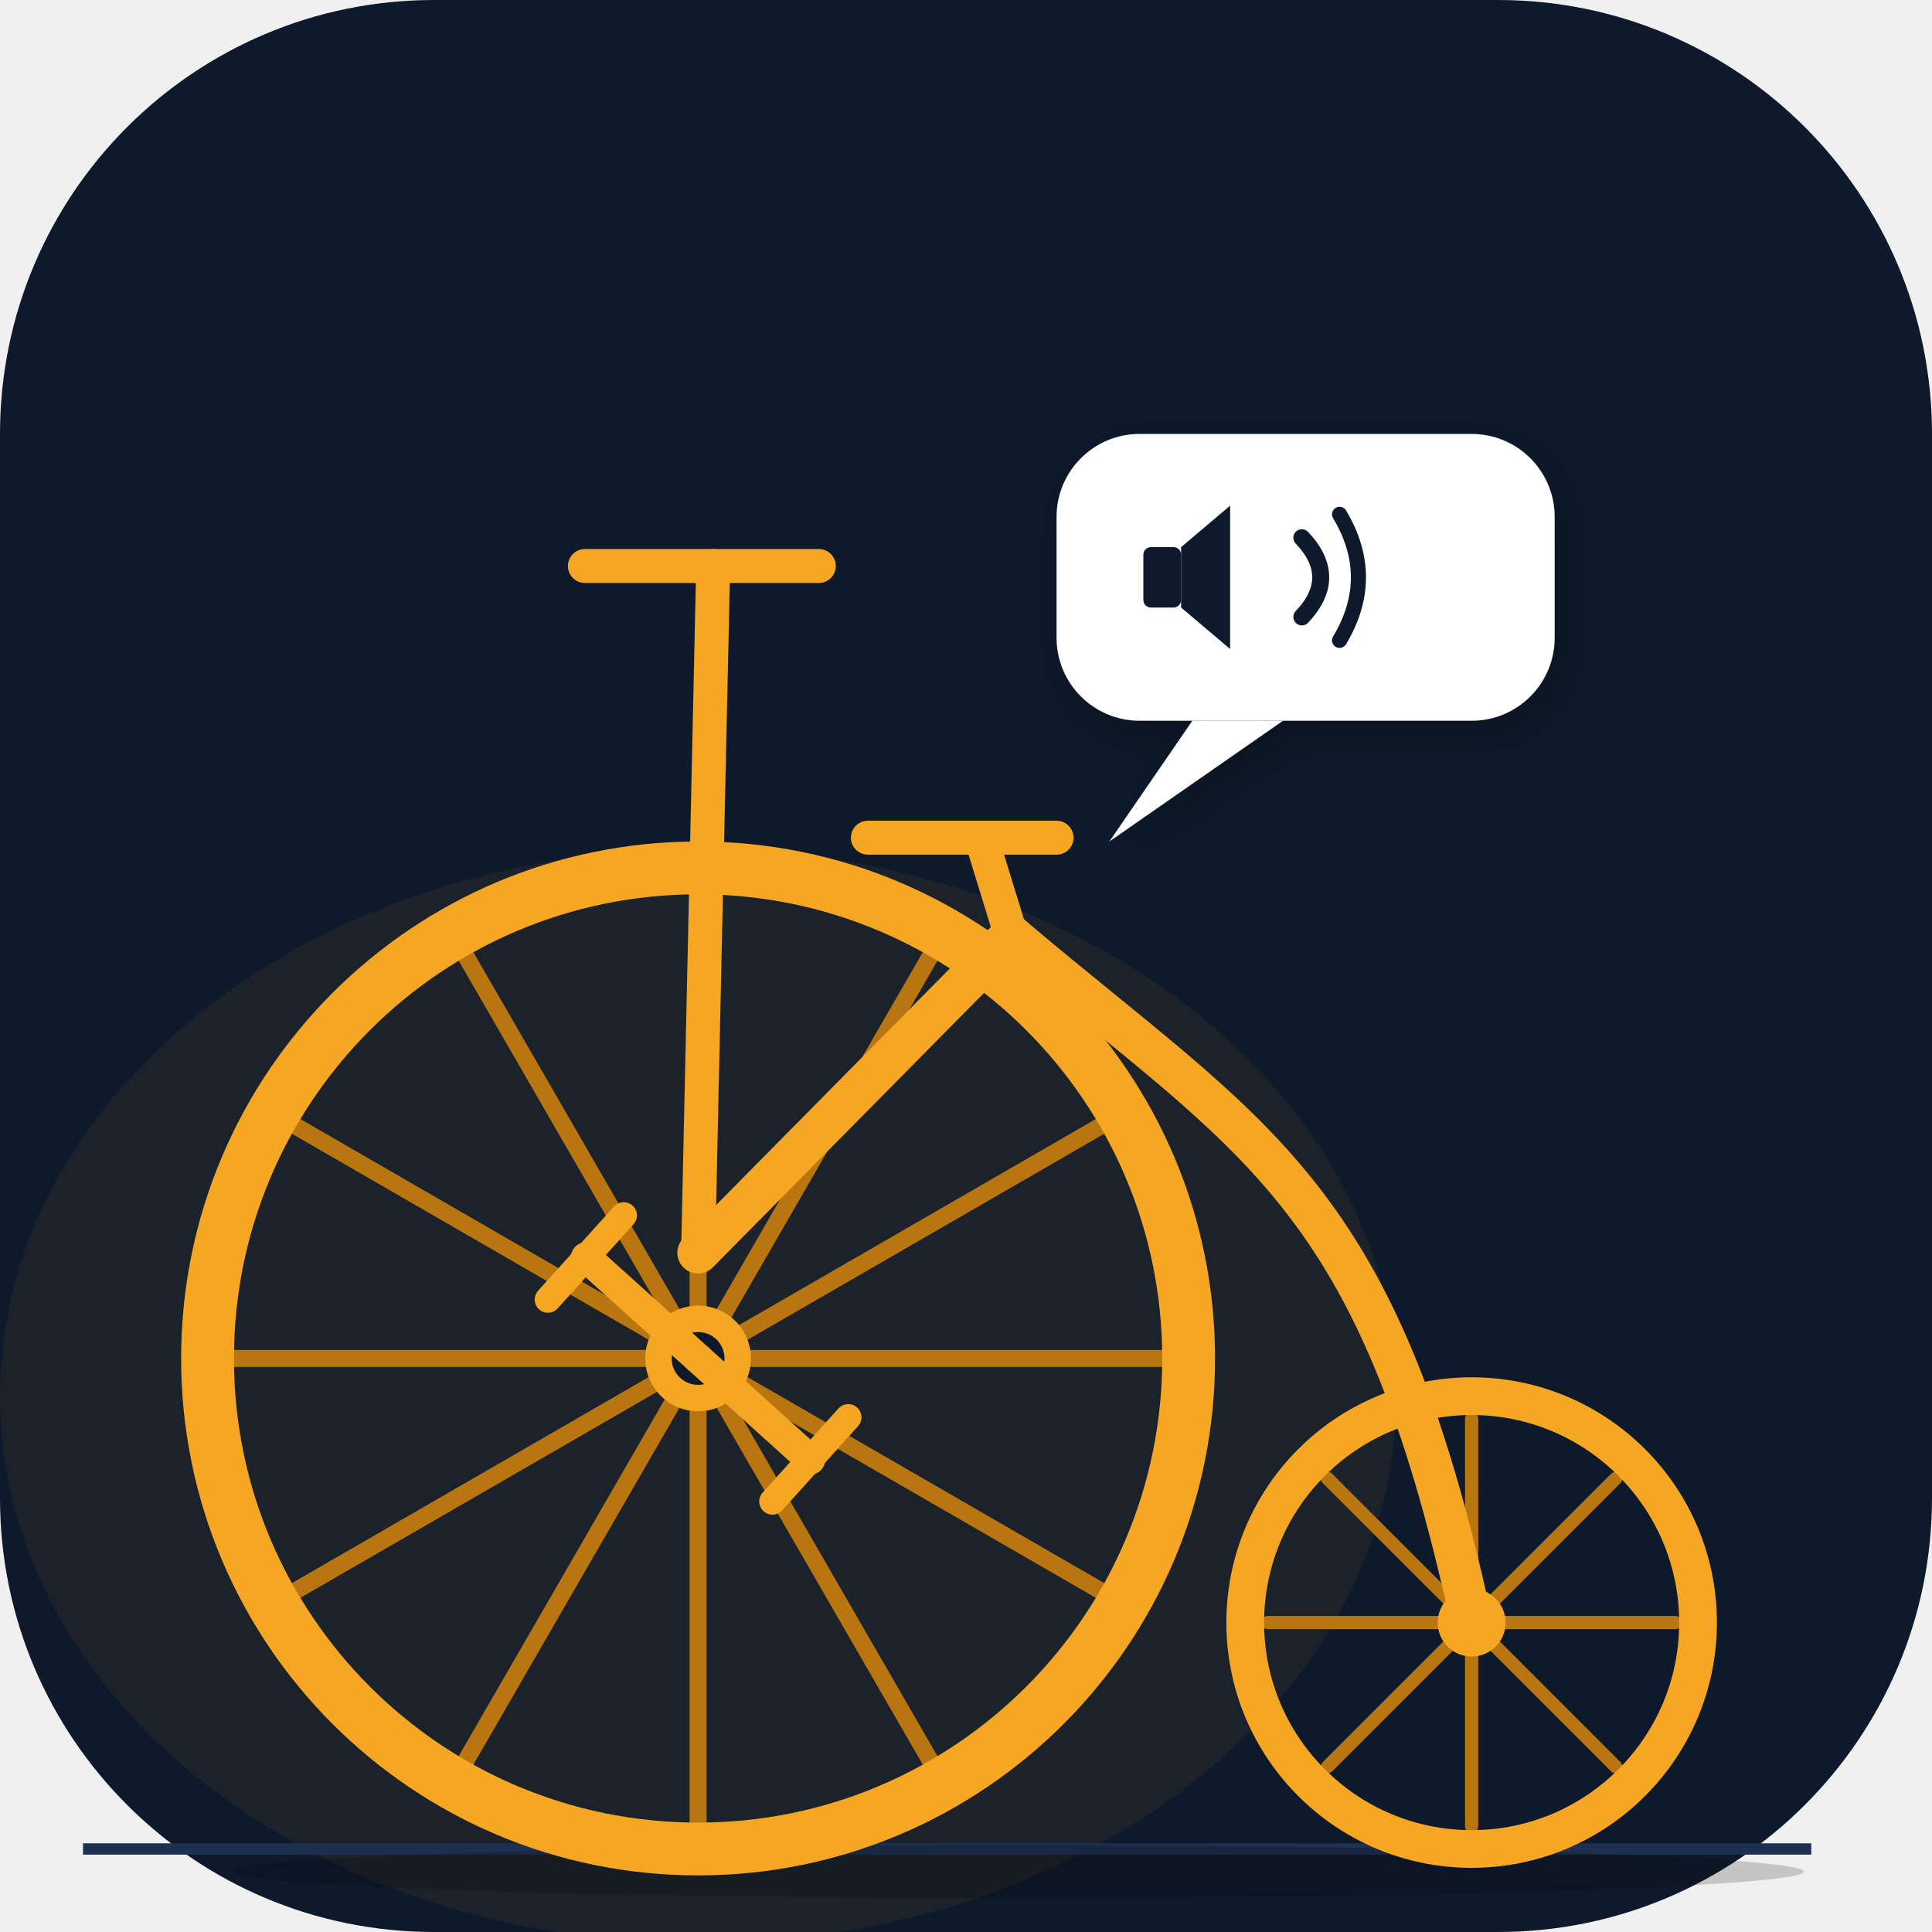
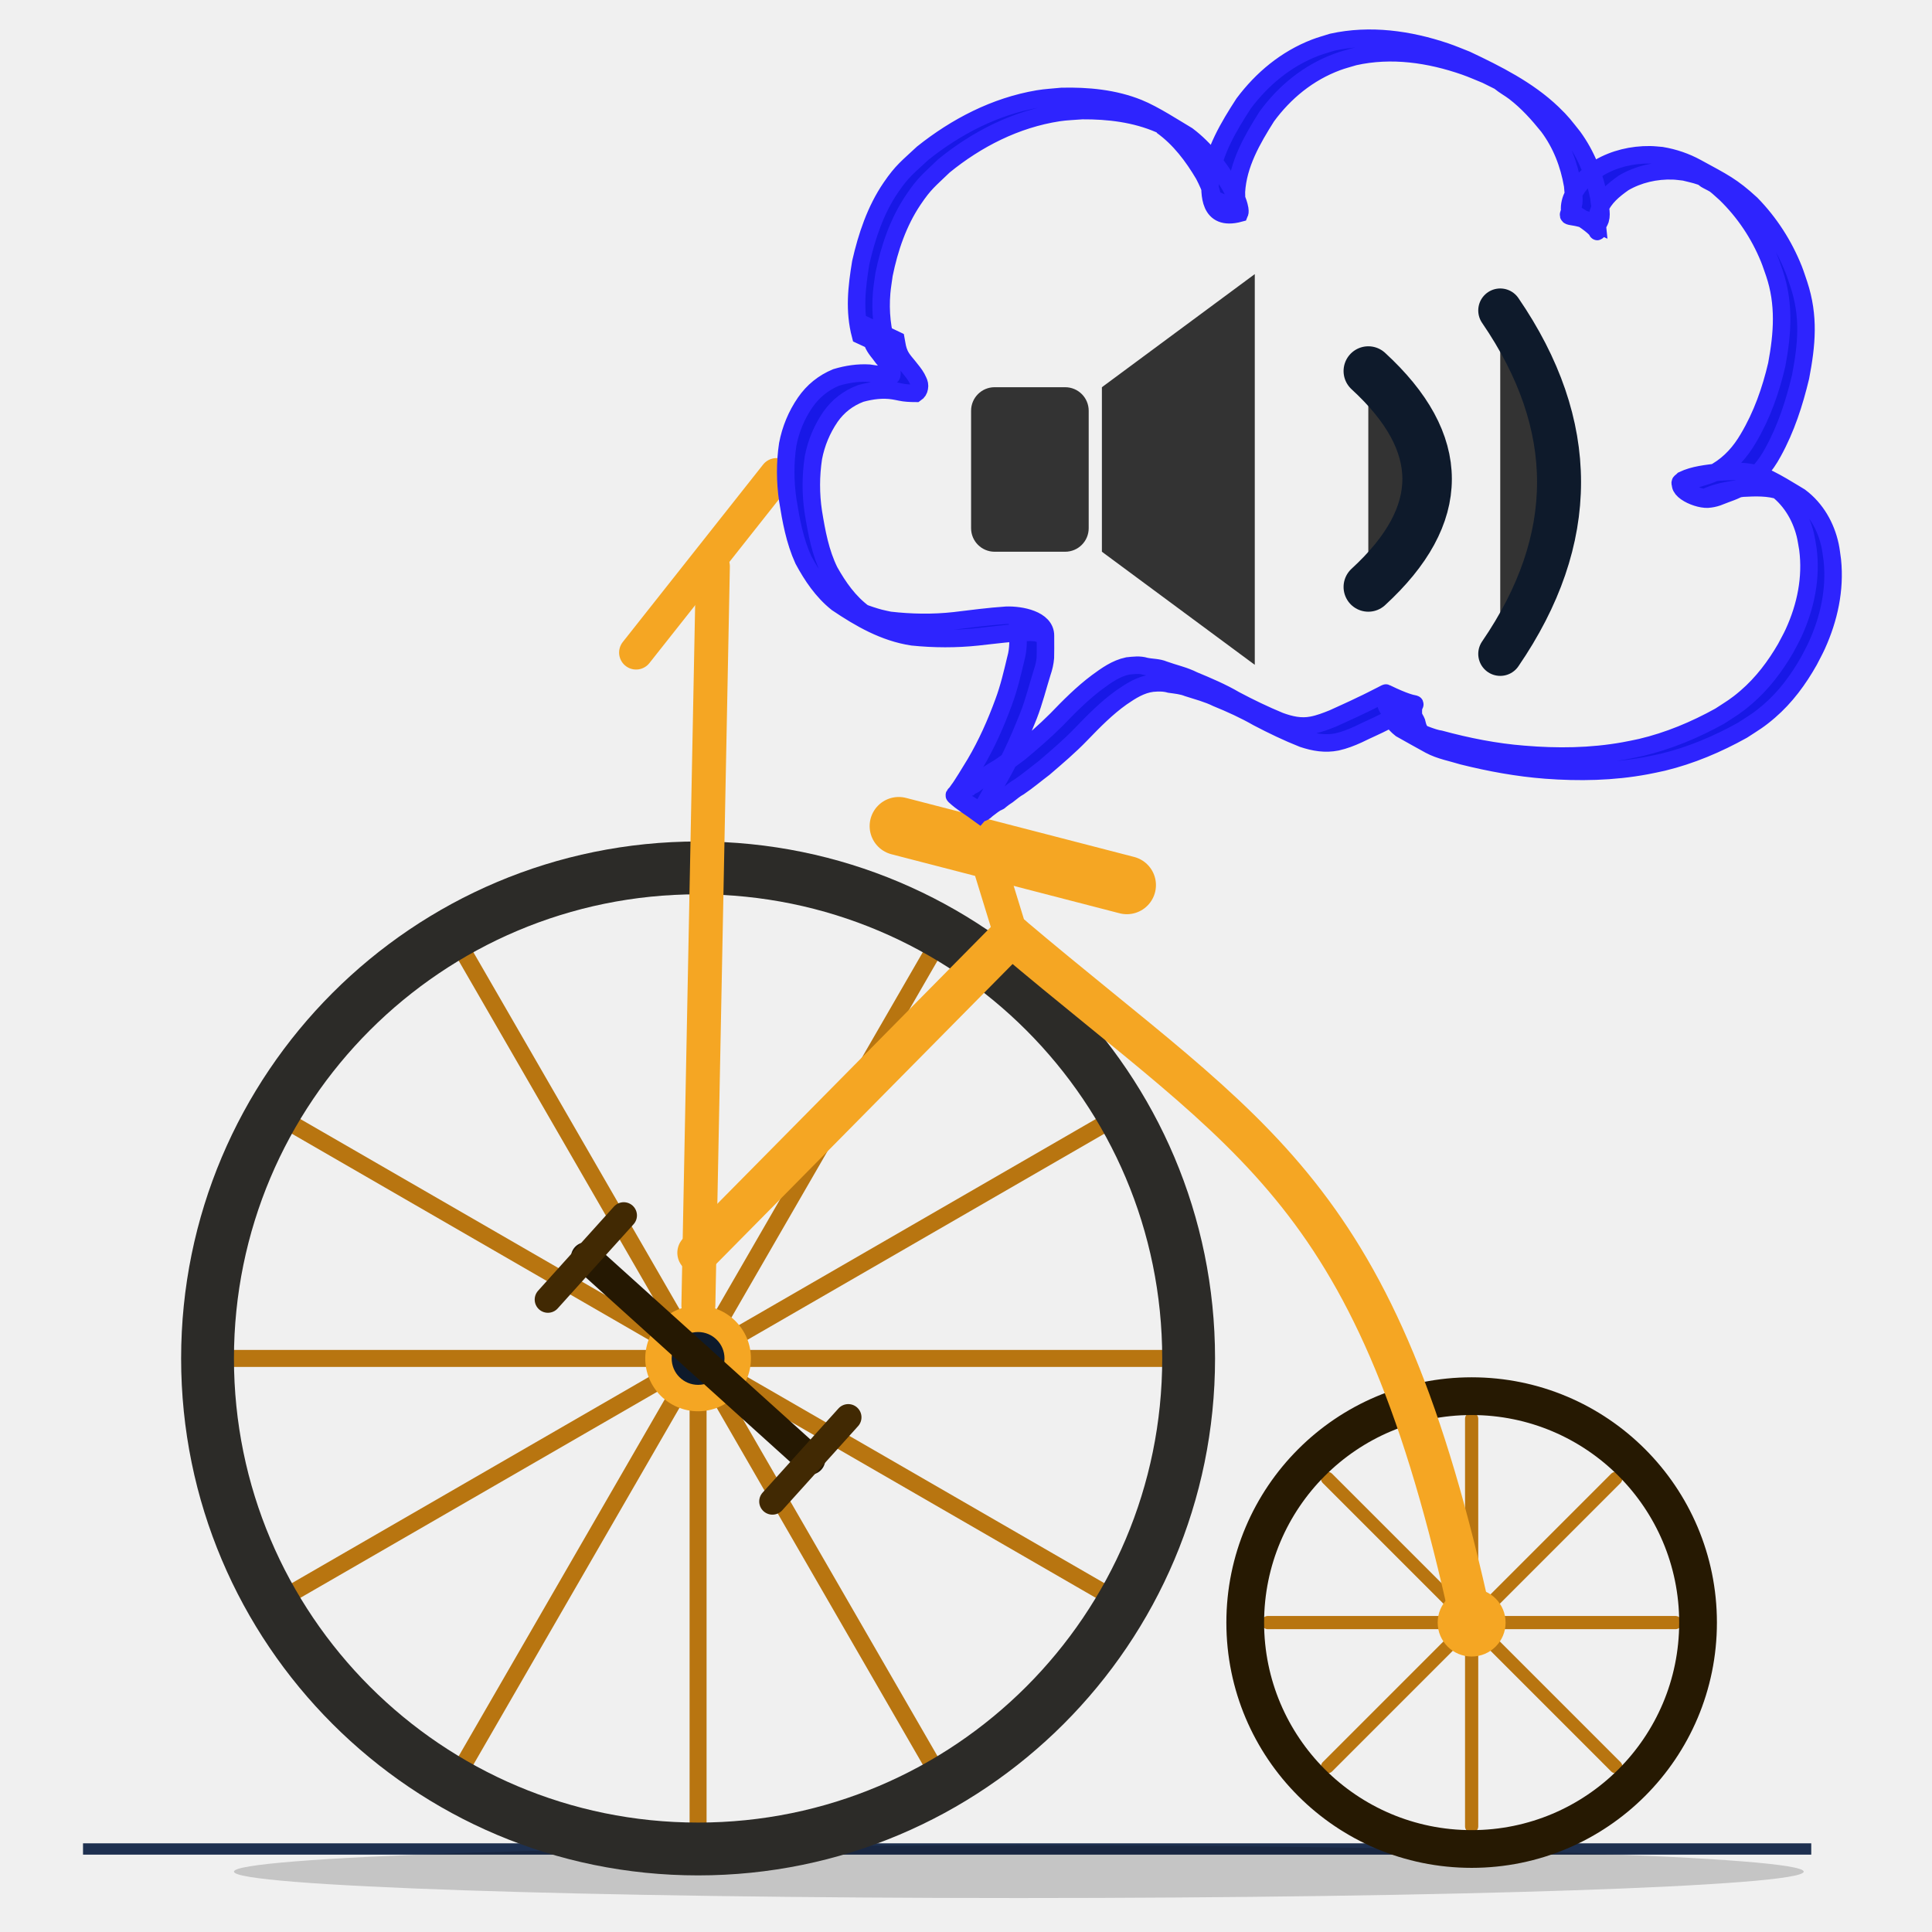
- <svg xmlns="http://www.w3.org/2000/svg" viewBox="0 0 512 512" width="512" height="512">
-   <defs>
-     <filter id="bs">
+ <svg xmlns="http://www.w3.org/2000/svg" viewBox="0 0 512 512" width="512" height="512" version="1.1" id="svg35">
+   <defs id="defs1">
+     <filter id="bs" x="0" y="0" width="1" height="1">
      <feDropShadow dx="2" dy="3" stdDeviation="6" flood-color="#000000" flood-opacity="0.3" />
    </filter>
  </defs>
-   <rect width="512" height="512" rx="115" fill="#0E1A2B" />
-   <ellipse cx="185" cy="370" rx="185" ry="145" fill="#F5A623" opacity="0.06" />
-   <line x1="22" y1="490" x2="480" y2="490" stroke="#1e3050" stroke-width="3" />
-   <ellipse cx="270" cy="496" rx="208" ry="7" fill="#000000" opacity="0.18" />
-   <line x1="195.0" y1="360.0" x2="309.0" y2="360.0" stroke="#B87510" stroke-width="4.5" stroke-linecap="round" />
-   <line x1="193.7" y1="365.0" x2="292.4" y2="422.0" stroke="#B87510" stroke-width="4.5" stroke-linecap="round" />
-   <line x1="190.0" y1="368.7" x2="247.0" y2="467.4" stroke="#B87510" stroke-width="4.5" stroke-linecap="round" />
-   <line x1="185.0" y1="370.0" x2="185.0" y2="484.0" stroke="#B87510" stroke-width="4.5" stroke-linecap="round" />
-   <line x1="180.0" y1="368.7" x2="123.0" y2="467.4" stroke="#B87510" stroke-width="4.5" stroke-linecap="round" />
-   <line x1="176.3" y1="365.0" x2="77.6" y2="422.0" stroke="#B87510" stroke-width="4.5" stroke-linecap="round" />
-   <line x1="175.0" y1="360.0" x2="61.0" y2="360.0" stroke="#B87510" stroke-width="4.5" stroke-linecap="round" />
-   <line x1="176.3" y1="355.0" x2="77.6" y2="298.0" stroke="#B87510" stroke-width="4.5" stroke-linecap="round" />
-   <line x1="180.0" y1="351.3" x2="123.0" y2="252.6" stroke="#B87510" stroke-width="4.5" stroke-linecap="round" />
-   <line x1="185.0" y1="350.0" x2="185.0" y2="236.0" stroke="#B87510" stroke-width="4.5" stroke-linecap="round" />
-   <line x1="190.0" y1="351.3" x2="247.0" y2="252.6" stroke="#B87510" stroke-width="4.5" stroke-linecap="round" />
-   <line x1="193.7" y1="355.0" x2="292.4" y2="298.0" stroke="#B87510" stroke-width="4.5" stroke-linecap="round" />
-   <circle cx="185" cy="360" r="130" fill="none" stroke="#F5A623" stroke-width="14" />
-   <circle cx="185" cy="360" r="14" fill="#F5A623" />
-   <circle cx="185" cy="360" r="7" fill="#0E1A2B" />
-   <line x1="397.0" y1="430.0" x2="444.0" y2="430.0" stroke="#B87510" stroke-width="3.5" stroke-linecap="round" />
-   <line x1="394.9" y1="434.9" x2="428.2" y2="468.2" stroke="#B87510" stroke-width="3.5" stroke-linecap="round" />
-   <line x1="390.0" y1="437.0" x2="390.0" y2="484.0" stroke="#B87510" stroke-width="3.5" stroke-linecap="round" />
-   <line x1="385.1" y1="434.9" x2="351.8" y2="468.2" stroke="#B87510" stroke-width="3.5" stroke-linecap="round" />
-   <line x1="383.0" y1="430.0" x2="336.0" y2="430.0" stroke="#B87510" stroke-width="3.5" stroke-linecap="round" />
-   <line x1="385.1" y1="425.1" x2="351.8" y2="391.8" stroke="#B87510" stroke-width="3.5" stroke-linecap="round" />
-   <line x1="390.0" y1="423.0" x2="390.0" y2="376.0" stroke="#B87510" stroke-width="3.5" stroke-linecap="round" />
-   <line x1="394.9" y1="425.1" x2="428.2" y2="391.8" stroke="#B87510" stroke-width="3.5" stroke-linecap="round" />
-   <circle cx="390" cy="430" r="60" fill="none" stroke="#F5A623" stroke-width="10" />
-   <circle cx="390" cy="430" r="9" fill="#F5A623" />
-   <circle cx="390" cy="430" r="4.5" fill="#0E1A2B" />
-   <path d="M 390,430 C 365,315 333,303 268,248" fill="none" stroke="#F5A623" stroke-width="11" stroke-linecap="round" />
-   <line x1="268" y1="248" x2="185" y2="332" stroke="#F5A623" stroke-width="11" stroke-linecap="round" />
-   <line x1="268" y1="248" x2="260" y2="222" stroke="#F5A623" stroke-width="9" stroke-linecap="round" />
-   <line x1="230" y1="222" x2="280" y2="222" stroke="#F5A623" stroke-width="9" stroke-linecap="round" />
-   <line x1="185" y1="332" x2="189" y2="150" stroke="#F5A623" stroke-width="9" stroke-linecap="round" />
-   <line x1="155" y1="150" x2="217" y2="150" stroke="#F5A623" stroke-width="9" stroke-linecap="round" />
-   <line x1="185" y1="360" x2="214.7" y2="386.8" stroke="#F5A623" stroke-width="8" stroke-linecap="round" />
-   <line x1="224.8" y1="375.6" x2="204.7" y2="397.9" stroke="#F5A623" stroke-width="7" stroke-linecap="round" />
-   <line x1="185" y1="360" x2="155.3" y2="333.2" stroke="#F5A623" stroke-width="8" stroke-linecap="round" />
-   <line x1="145.2" y1="344.4" x2="165.3" y2="322.1" stroke="#F5A623" stroke-width="7" stroke-linecap="round" />
-   <g filter="url(#bs)">
-     <rect x="280" y="115" width="132" height="76" rx="22" fill="#FFFFFF" />
-     <path d="M 316,191 L 294,223 L 340,191" fill="#FFFFFF" />
-   </g>
-   <rect x="303" y="145" width="10" height="16" rx="2" fill="#0E1A2B" />
-   <path d="M 313,145 L 326,134 L 326,172 L 313,161 Z" fill="#0E1A2B" />
-   <path d="M 345,142.5 Q 355,153 345,163.5" fill="none" stroke="#0E1A2B" stroke-width="4.5" stroke-linecap="round" />
-   <path d="M 355,136.3 Q 365,153 355,169.7" fill="none" stroke="#0E1A2B" stroke-width="4" stroke-linecap="round" />
+   <line x1="22" y1="490" x2="480" y2="490" stroke="#1e3050" stroke-width="3" id="line1" />
+   <ellipse cx="270" cy="496" rx="208" ry="7" fill="#000000" opacity="0.18" id="ellipse2" />
+   <line x1="195.0" y1="360.0" x2="309.0" y2="360.0" stroke="#B87510" stroke-width="4.5" stroke-linecap="round" id="line2" />
+   <line x1="193.7" y1="365.0" x2="292.4" y2="422.0" stroke="#B87510" stroke-width="4.5" stroke-linecap="round" id="line3" />
+   <line x1="190.0" y1="368.7" x2="247.0" y2="467.4" stroke="#B87510" stroke-width="4.5" stroke-linecap="round" id="line4" />
+   <line x1="185.0" y1="370.0" x2="185.0" y2="484.0" stroke="#B87510" stroke-width="4.5" stroke-linecap="round" id="line5" />
+   <line x1="180.0" y1="368.7" x2="123.0" y2="467.4" stroke="#B87510" stroke-width="4.5" stroke-linecap="round" id="line6" />
+   <line x1="176.3" y1="365.0" x2="77.6" y2="422.0" stroke="#B87510" stroke-width="4.5" stroke-linecap="round" id="line7" />
+   <line x1="175.0" y1="360.0" x2="61.0" y2="360.0" stroke="#B87510" stroke-width="4.5" stroke-linecap="round" id="line8" />
+   <line x1="176.3" y1="355.0" x2="77.6" y2="298.0" stroke="#B87510" stroke-width="4.5" stroke-linecap="round" id="line9" />
+   <line x1="180.0" y1="351.3" x2="123.0" y2="252.6" stroke="#B87510" stroke-width="4.5" stroke-linecap="round" id="line10" />
+   <line x1="185.0" y1="350.0" x2="185.0" y2="236.0" stroke="#B87510" stroke-width="4.5" stroke-linecap="round" id="line11" />
+   <line x1="190.0" y1="351.3" x2="247.0" y2="252.6" stroke="#B87510" stroke-width="4.5" stroke-linecap="round" id="line12" />
+   <line x1="193.7" y1="355.0" x2="292.4" y2="298.0" stroke="#B87510" stroke-width="4.5" stroke-linecap="round" id="line13" />
+   <circle cx="185" cy="360" r="130" fill="none" stroke="#F5A623" stroke-width="14" id="circle13" style="stroke:#2c2b28;stroke-opacity:1" />
+   <circle cx="185" cy="360" r="14" fill="#F5A623" id="circle14" />
+   <circle cx="185" cy="360" r="7" fill="#0E1A2B" id="circle15" />
+   <line x1="397.0" y1="430.0" x2="444.0" y2="430.0" stroke="#B87510" stroke-width="3.5" stroke-linecap="round" id="line15" />
+   <line x1="394.9" y1="434.9" x2="428.2" y2="468.2" stroke="#B87510" stroke-width="3.5" stroke-linecap="round" id="line16" />
+   <line x1="390.0" y1="437.0" x2="390.0" y2="484.0" stroke="#B87510" stroke-width="3.5" stroke-linecap="round" id="line17" />
+   <line x1="385.1" y1="434.9" x2="351.8" y2="468.2" stroke="#B87510" stroke-width="3.5" stroke-linecap="round" id="line18" />
+   <line x1="383.0" y1="430.0" x2="336.0" y2="430.0" stroke="#B87510" stroke-width="3.5" stroke-linecap="round" id="line19" />
+   <line x1="385.1" y1="425.1" x2="351.8" y2="391.8" stroke="#B87510" stroke-width="3.5" stroke-linecap="round" id="line20" />
+   <line x1="390.0" y1="423.0" x2="390.0" y2="376.0" stroke="#B87510" stroke-width="3.5" stroke-linecap="round" id="line21" />
+   <line x1="394.9" y1="425.1" x2="428.2" y2="391.8" stroke="#B87510" stroke-width="3.5" stroke-linecap="round" id="line22" />
+   <circle cx="390" cy="430" r="60" fill="none" stroke="#F5A623" stroke-width="10" id="circle22" style="stroke:#261902;stroke-opacity:1" />
+   <circle cx="390" cy="430" r="9" fill="#F5A623" id="circle23" />
+   <circle cx="390" cy="430" r="4.5" fill="#0E1A2B" id="circle24" />
+   <path d="M 390,430 C 365,315 333,303 268,248" fill="none" stroke="#F5A623" stroke-width="11" stroke-linecap="round" id="path24" />
+   <line x1="268" y1="248" x2="185" y2="332" stroke="#F5A623" stroke-width="11" stroke-linecap="round" id="line24" />
+   <line x1="268" y1="248" x2="260" y2="222" stroke="#F5A623" stroke-width="9" stroke-linecap="round" id="line25" />
+   <line x1="238.174" y1="218.92" x2="298.627" y2="234.563" stroke="#f5a623" stroke-width="15.421" stroke-linecap="round" id="line26" />
+   <line x1="185.077" y1="345.941" x2="188.923" y2="150.077" stroke="#f5a623" stroke-width="9" stroke-linecap="round" id="line27" />
+   <line x1="168.569" y1="172.934" x2="205.763" y2="125.9" stroke="#f5a623" stroke-width="9" stroke-linecap="round" id="line28" />
+   <line x1="185" y1="360" x2="214.7" y2="386.8" stroke="#F5A623" stroke-width="8" stroke-linecap="round" id="line29" style="stroke:#251802;stroke-opacity:1" />
+   <line x1="224.8" y1="375.6" x2="204.7" y2="397.9" stroke="#F5A623" stroke-width="7" stroke-linecap="round" id="line30" style="stroke:#412903;stroke-opacity:1" />
+   <line x1="185" y1="360" x2="155.3" y2="333.2" stroke="#F5A623" stroke-width="8" stroke-linecap="round" id="line31" style="stroke:#251802;stroke-opacity:1" />
+   <line x1="145.2" y1="344.4" x2="165.3" y2="322.1" stroke="#F5A623" stroke-width="7" stroke-linecap="round" id="line32" style="stroke:#412903;stroke-opacity:1" />
+   <rect x="257.349" y="102.616" width="31.166" height="43.599" rx="6.233" fill="#0E1A2B" id="rect33" style="fill:#333333;stroke-width:2.914" />
+   <path d="M 292.014,102.616 332.529,72.642 V 176.189 l -40.515,-29.974 z" fill="#0E1A2B" id="path33" style="fill:#333333;stroke-width:2.914" />
+   <path d="m 362.617,98.328 q 31.166,28.612 0,57.223" fill="none" stroke="#0e1a2b" stroke-width="13.114" stroke-linecap="round" id="path34" style="fill:#333333" />
+   <path d="m 397.58,82.275 q 31.166,45.506 0,91.012" fill="none" stroke="#0e1a2b" stroke-width="11.657" stroke-linecap="round" id="path35" style="fill:#333333" />
+   <path style="fill:#1818e7;stroke:#2e24fe;stroke-width:4.638;stroke-dasharray:none;stroke-opacity:1;fill-opacity:1" id="path40" d="m 235.292,92.218 c -1.582,-4.716 -2.06,-9.686 -1.649,-14.624 0.135,-1.625 0.426,-3.233 0.638,-4.85 1.407,-6.924 3.738,-13.825 7.743,-19.779 2.997,-4.455 4.191,-5.199 8.123,-9.003 8.704,-7.095 19.044,-12.385 30.364,-14.121 2.076,-0.318 4.187,-0.358 6.281,-0.537 6.975,-0.044 14.033,0.804 20.46,3.578 1.259,0.543 2.539,1.083 3.664,1.855 0.915,0.628 -2.019,-0.946 -3.028,-1.418 4.747,3.407 8.228,8.061 11.142,12.98 0.903,1.771 1.822,3.598 2.178,5.562 0.035,0.195 0.053,0.637 0.06,0.771 9.082,3.512 7.251,5.448 6.61,1.505 -0.236,-1.454 -0.182,-1.701 -0.222,-3.278 0.425,-7.355 4.174,-13.855 8.052,-19.991 4.735,-6.462 10.996,-11.608 18.669,-14.451 1.473,-0.546 3.005,-0.926 4.508,-1.39 9.837,-2.204 19.949,-0.716 29.355,2.568 1.913,0.668 3.758,1.505 5.637,2.258 1.682,0.837 3.372,1.659 5.045,2.512 0.48,0.245 -1.876,-1.031 -1.465,-0.687 1.219,1.02 2.657,1.768 3.918,2.74 3.45,2.659 6.195,5.731 8.898,9.075 3.481,4.659 5.525,10 6.498,15.634 0.067,1.703 0.596,3.586 0.158,5.285 -0.185,0.505 -0.51,0.949 -0.773,1.422 -1.397,2.54 0.075,0.382 7.101,3.614 -0.154,-1.44 0.069,-2.705 0.631,-4.035 1.266,-3.061 3.747,-5.083 6.418,-6.967 3.907,-2.282 8.494,-3.328 13.05,-3.173 1.007,0.034 2.005,0.196 3.008,0.294 2.6,0.647 3.638,0.793 6.118,1.872 0.999,0.435 3.82,2.068 2.905,1.485 -1.125,-0.715 -2.2,-2.038 -3.536,-1.886 -1.142,0.13 1.895,1.267 2.787,1.972 0.919,0.726 1.759,1.542 2.639,2.312 5.031,4.88 8.909,10.709 11.533,17.123 0.531,1.296 0.948,2.634 1.421,3.951 2.746,8.104 2.168,16.006 0.626,24.248 -1.597,6.823 -3.933,13.471 -7.547,19.536 -2.068,3.546 -4.706,6.551 -8.28,8.693 -1.833,1.113 -3.972,1.462 -5.945,2.239 -0.829,0.319 -1.702,0.46 -2.589,0.495 -4.294,-0.551 3.878,5.842 6.387,3.775 2.828,-1.164 5.913,-1.601 8.934,-2.017 3.342,-0.177 6.922,-0.322 10.134,0.807 0.801,0.282 3.025,1.518 2.297,1.089 -1.391,-0.821 -2.86,-1.51 -4.29,-2.266 4.355,3.013 7.135,7.529 8.414,12.539 0.327,1.282 0.488,2.599 0.732,3.899 1.003,7.655 -0.552,15.242 -3.762,22.255 -0.63,1.376 -1.389,2.692 -2.084,4.038 -2.806,4.853 -6.208,9.37 -10.514,13.073 -2.743,2.359 -3.936,2.992 -6.984,4.98 -6.548,3.633 -13.562,6.573 -20.906,8.306 -1.477,0.349 -2.977,0.601 -4.465,0.901 -8.792,1.58 -17.694,1.677 -26.57,0.929 -7.494,-0.585 -14.899,-2.061 -22.133,-4.019 -4.139,-0.527 -16.076,-7.137 -2.982,0.067 -0.97,-0.558 -1.701,-1.379 -2.382,-2.233 -0.53,-0.713 -0.695,-1.562 -0.904,-2.396 -0.203,-0.514 -0.541,-0.936 -0.726,-1.457 -0.135,-0.291 -0.144,-0.6 -0.144,-0.915 -2.4e-4,-0.256 -0.006,-0.511 3e-5,-0.767 0.125,-3.265 2.738,0.366 -7.261,-4.533 -0.047,-0.023 -0.965,0.494 -1.089,0.54 -1.813,0.909 -3.612,1.864 -5.461,2.709 -2.466,1.226 -5,2.305 -7.496,3.472 -1.8,0.717 -3.604,1.428 -5.519,1.79 -2.995,0.595 -5.778,-0.058 -8.577,-1.079 -4.031,-1.667 -7.957,-3.559 -11.801,-5.598 -3.511,-2.057 -7.259,-3.643 -11.019,-5.205 -2.497,-1.271 -5.25,-1.841 -7.868,-2.793 -1.549,-0.661 -3.259,-0.556 -4.871,-0.91 -1.593,-0.492 -3.142,-0.267 -4.762,-0.102 -3.09,0.655 -5.608,2.484 -8.083,4.295 -3.941,2.945 -7.382,6.423 -10.769,9.939 -3.119,3.115 -6.458,6.001 -9.857,8.821 -2.217,1.631 -4.393,3.378 -6.807,4.735 -1.11,0.65 -2.145,1.405 -3.135,2.217 -0.774,0.358 -1.347,0.927 -2.026,1.409 -0.525,0.312 -0.944,0.364 -1.384,0.822 -0.57,0.185 -0.893,0.623 -1.362,0.956 -0.5,0.36 -0.961,0.771 -1.442,1.157 -0.306,0.02 -0.606,0.06 -0.913,0.052 -0.146,-0.024 -0.122,-0.067 -0.044,-0.175 2.331,1.395 4.496,3.093 6.993,4.185 0.322,0.141 0.306,-0.618 0.469,-0.923 0.245,-0.46 0.504,-0.914 0.755,-1.371 1.216,-2.219 2.472,-4.414 3.718,-6.617 3.024,-5.246 5.427,-10.785 7.656,-16.383 1.456,-3.734 2.406,-7.621 3.6,-11.437 0.436,-1.251 0.737,-2.557 0.844,-3.873 0.028,-0.84 0.012,-1.68 0.031,-2.519 -0.004,-0.569 -0.017,-1.139 -0.007,-1.708 -0.007,-0.527 -0.003,-1.055 -0.002,-1.582 0.045,-4.37 -6.579,-5.573 -10.389,-5.437 -4.616,0.306 -9.209,0.921 -13.8,1.473 -5.685,0.625 -11.439,0.525 -17.113,-0.129 -0.878,-0.195 -1.764,-0.359 -2.634,-0.585 -1.329,-0.346 -3.51,-1.057 -4.79,-1.586 -0.735,-0.304 -2.837,-1.419 -2.16,-1.008 13.063,7.927 2.886,1.371 2.815,1.325 -3.999,-2.94 -6.777,-6.938 -9.155,-11.155 -2.435,-4.93 -3.411,-10.318 -4.288,-15.67 -0.721,-4.783 -0.712,-9.656 0.019,-14.433 0.749,-3.894 2.265,-7.526 4.513,-10.815 2.021,-2.878 4.709,-4.954 8.031,-6.203 2.822,-0.769 5.786,-1.179 8.692,-0.708 1.25,0.192 2.474,0.548 3.738,0.614 0.718,0.062 1.437,0.061 2.156,0.069 0.545,-0.375 0.833,-0.834 0.939,-1.462 0.131,-0.669 -0.002,-1.234 -0.297,-1.833 -0.46,-1.097 -1.178,-2.048 -1.928,-2.973 -1.003,-1.352 -2.294,-2.566 -2.994,-4.113 -0.617,-1.363 -0.68,-2.272 -0.956,-3.761 0,0 -6.917,-3.299 -6.917,-3.299 v 0 c 0.162,1.339 0.234,2.637 0.688,3.923 0.565,1.6 1.824,2.808 2.776,4.181 0.712,0.84 1.504,1.745 1.873,2.765 0.286,0.531 0.598,0.772 0.482,1.405 -0.01,0.161 -0.005,0.646 -0.302,0.48 -0.688,4.48e-4 -1.376,-0.031 -2.061,-0.095 -1.212,-0.177 -2.416,-0.407 -3.634,-0.555 -2.958,-0.194 -5.957,0.278 -8.78,1.124 -3.396,1.414 -6.132,3.632 -8.201,6.633 -2.323,3.377 -3.866,7.127 -4.632,11.131 -0.724,4.867 -0.695,9.827 0.01,14.698 0.868,5.406 1.841,10.836 4.138,15.874 2.31,4.278 5.031,8.338 8.913,11.443 6.15,4.141 12.553,7.833 20.008,8.968 5.724,0.581 11.501,0.61 17.228,0.003 4.654,-0.5 9.312,-1.163 14.001,-1.21 0.495,0.033 0.993,0.029 1.484,0.098 0.365,0.051 1.379,0.461 1.073,0.26 -2.034,-1.332 -4.25,-2.384 -6.305,-3.686 -0.127,-0.08 0.329,-0.105 0.454,-0.021 0.012,0.007 -0.007,0.643 -0.007,0.651 8.3e-4,0.528 0.005,1.055 -4.3e-4,1.583 0.012,0.573 0.004,1.147 0.014,1.72 0.038,0.826 0.048,1.654 0.023,2.48 -0.056,1.298 -0.207,2.582 -0.564,3.84 -0.932,3.886 -1.834,7.794 -3.236,11.551 -2.054,5.623 -4.49,11.121 -7.551,16.304 -1.588,2.602 -3.154,5.228 -4.9,7.736 -0.187,0.268 -0.813,0.568 -0.575,0.794 1.96,1.854 4.351,3.223 6.526,4.835 0.084,-0.098 0.15,-0.153 0.285,-0.173 0.418,-0.099 0.837,-0.21 1.175,-0.485 0.439,-0.404 0.897,-0.786 1.39,-1.127 0.464,-0.365 0.927,-0.708 1.426,-1.027 0.378,-0.307 0.985,-0.336 1.309,-0.756 0.65,-0.512 1.295,-1.012 2.004,-1.448 0.991,-0.756 1.914,-1.579 3.024,-2.176 2.285,-1.549 4.394,-3.342 6.593,-5.002 3.358,-2.889 6.747,-5.747 9.81,-8.939 3.363,-3.485 6.759,-6.957 10.746,-9.788 2.49,-1.707 5.063,-3.373 8.162,-3.753 1.568,-0.142 3.077,-0.164 4.612,0.269 1.61,0.229 3.237,0.37 4.76,0.981 2.595,0.834 5.242,1.517 7.696,2.722 3.721,1.516 7.369,3.179 10.852,5.169 3.893,2.037 7.862,3.952 11.96,5.574 2.967,0.984 5.894,1.495 9.018,0.867 1.941,-0.43 3.796,-1.156 5.596,-1.975 2.442,-1.208 4.959,-2.267 7.377,-3.522 1.903,-0.833 3.791,-1.696 5.711,-2.49 0.041,-0.016 0.491,-0.207 0.61,-0.19 0.069,0.009 0.236,0.145 0.175,0.111 -2.25,-1.268 -8.862,-2.919 -6.563,-4.102 0.034,-0.018 0.002,0.075 0.003,0.112 0.003,0.26 -0.007,0.518 -0.011,0.778 0.009,0.378 -0.009,0.768 0.053,1.136 0.171,0.559 0.311,1.109 0.748,1.532 0.492,0.731 0.278,1.819 0.874,2.543 0.553,1.022 1.427,1.885 2.342,2.61 2.565,1.429 5.109,2.894 7.694,4.288 2.683,1.446 5.856,2.005 8.742,2.897 7.19,1.794 14.523,3.139 21.929,3.709 8.906,0.668 17.83,0.507 26.635,-1.131 1.498,-0.312 3.007,-0.577 4.493,-0.937 7.396,-1.791 14.463,-4.796 21.061,-8.469 3.103,-2.024 4.304,-2.658 7.095,-5.063 4.363,-3.761 7.741,-8.385 10.537,-13.33 0.694,-1.369 1.448,-2.711 2.082,-4.108 3.217,-7.094 4.893,-14.743 4.107,-22.499 -0.199,-1.312 -0.319,-2.639 -0.598,-3.937 -1.088,-5.061 -3.721,-9.728 -7.957,-12.912 -1.155,-0.66 -7.775,-4.953 -11.158,-5.98 -3.31,-1.005 -6.913,-0.808 -10.315,-0.606 -3.215,0.415 -6.667,0.709 -9.602,2.133 -2.681,2.413 4.243,5.566 7.189,5.005 0.926,-0.119 1.824,-0.36 2.679,-0.729 1.936,-0.805 4.005,-1.332 5.759,-2.518 3.607,-2.314 6.267,-5.4 8.272,-9.129 3.458,-6.255 5.643,-13.036 7.298,-19.937 1.647,-8.589 2.358,-16.065 -0.446,-24.559 -0.467,-1.336 -0.875,-2.692 -1.401,-4.007 -2.569,-6.425 -6.343,-12.303 -11.227,-17.307 -5.151,-4.731 -7.386,-5.731 -14.501,-9.618 -2.881,-1.574 -5.992,-2.624 -9.247,-3.174 -1.022,-0.074 -2.041,-0.208 -3.066,-0.221 -4.705,-0.059 -9.437,1.052 -13.472,3.411 -2.84,1.92 -5.429,4.035 -6.898,7.166 -0.665,1.379 -1.05,2.721 -0.925,4.255 10.714,6.143 6.211,6.649 7.335,3.932 0.239,-0.54 0.58,-1.03 0.776,-1.588 0.553,-1.845 -0.262,-3.909 -0.341,-5.766 -1.16,-5.793 -3.304,-11.321 -6.837,-16.172 -2.238,-2.795 -2.895,-3.803 -5.546,-6.326 -6.486,-6.172 -14.677,-10.283 -22.768,-14.111 -1.868,-0.72 -3.704,-1.522 -5.603,-2.16 -9.612,-3.229 -19.929,-4.685 -29.943,-2.482 -1.512,0.488 -3.056,0.893 -4.537,1.464 -7.743,2.986 -14.058,8.266 -18.928,14.768 -3.992,6.162 -7.88,12.664 -8.86,20.01 -0.173,3.68 -0.526,11.347 7.779,9.086 0.158,-0.371 0.06,-0.793 0.024,-1.177 -0.379,-2.135 -1.484,-4.063 -2.456,-5.988 -3.036,-5.032 -6.609,-9.84 -11.394,-13.443 -3.156,-1.862 -8.845,-5.593 -13.052,-7.283 -6.404,-2.572 -13.39,-3.217 -20.258,-3.06 -2.086,0.218 -4.191,0.305 -6.259,0.654 -11.388,1.925 -21.735,7.333 -30.596,14.394 -3.971,3.727 -5.386,4.636 -8.411,9.055 -4.091,5.977 -6.414,12.983 -7.996,19.924 -1.078,6.568 -1.787,12.73 -0.071,19.262 z" />
</svg>
